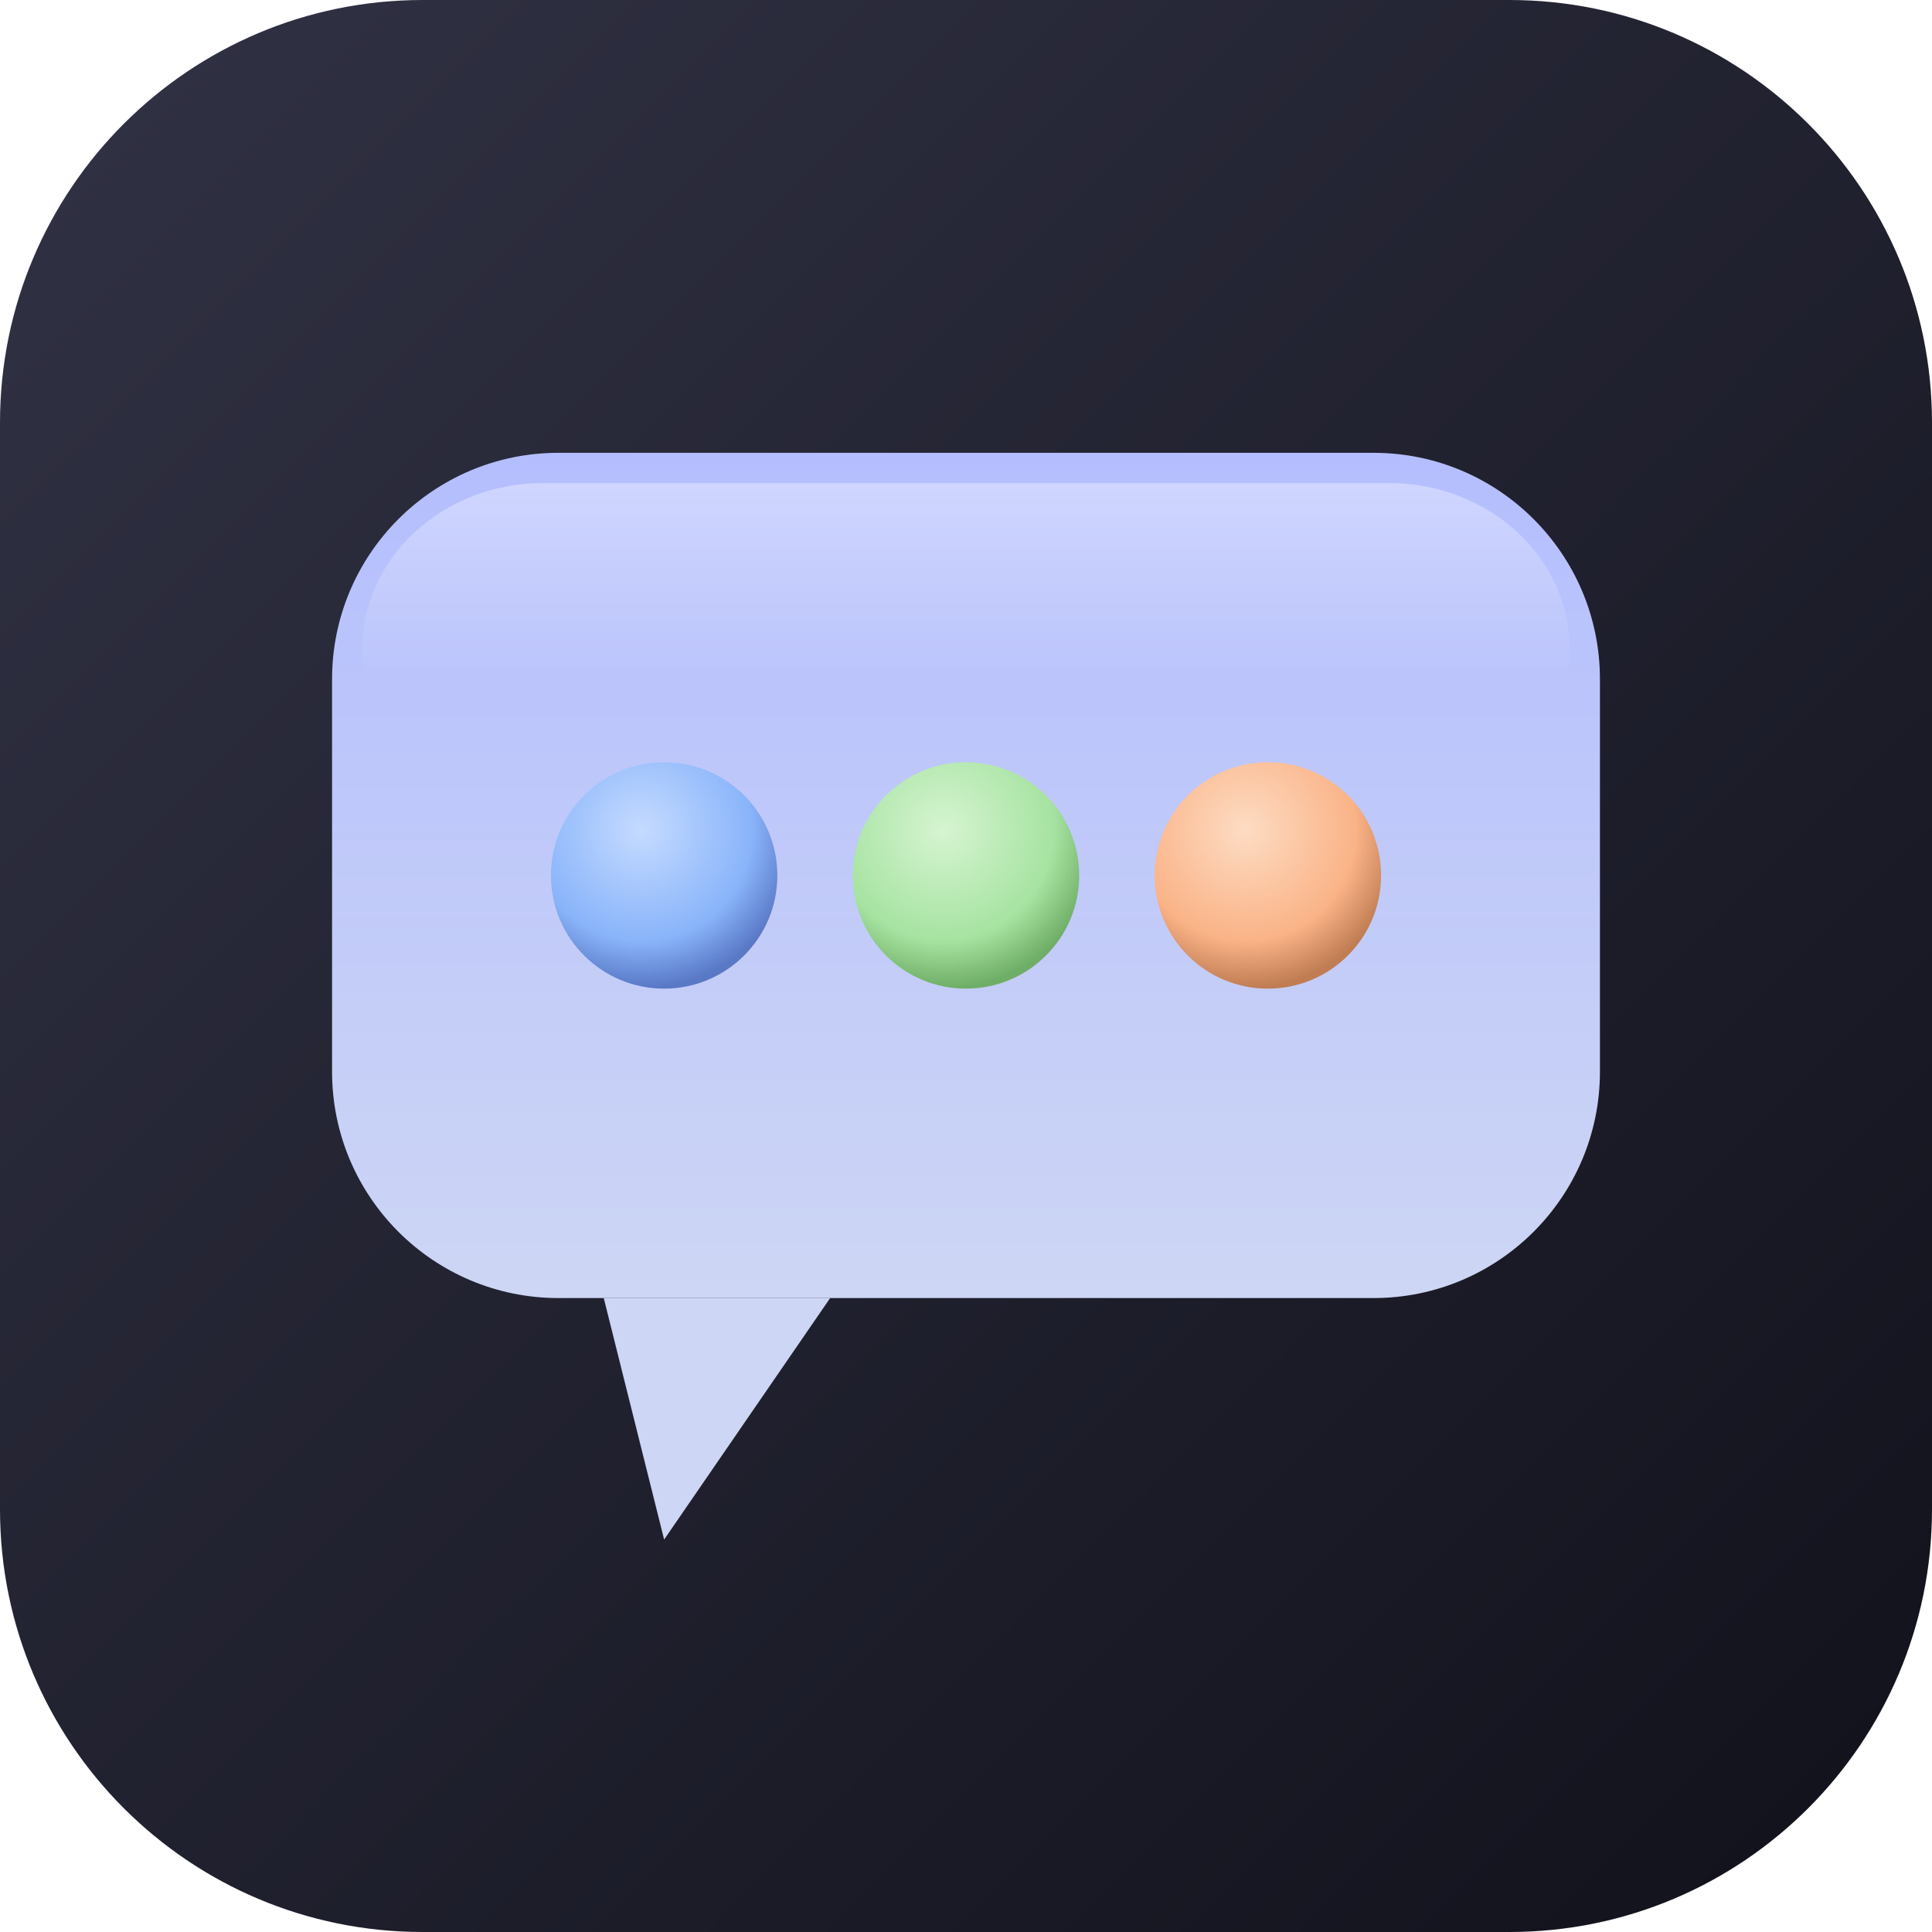
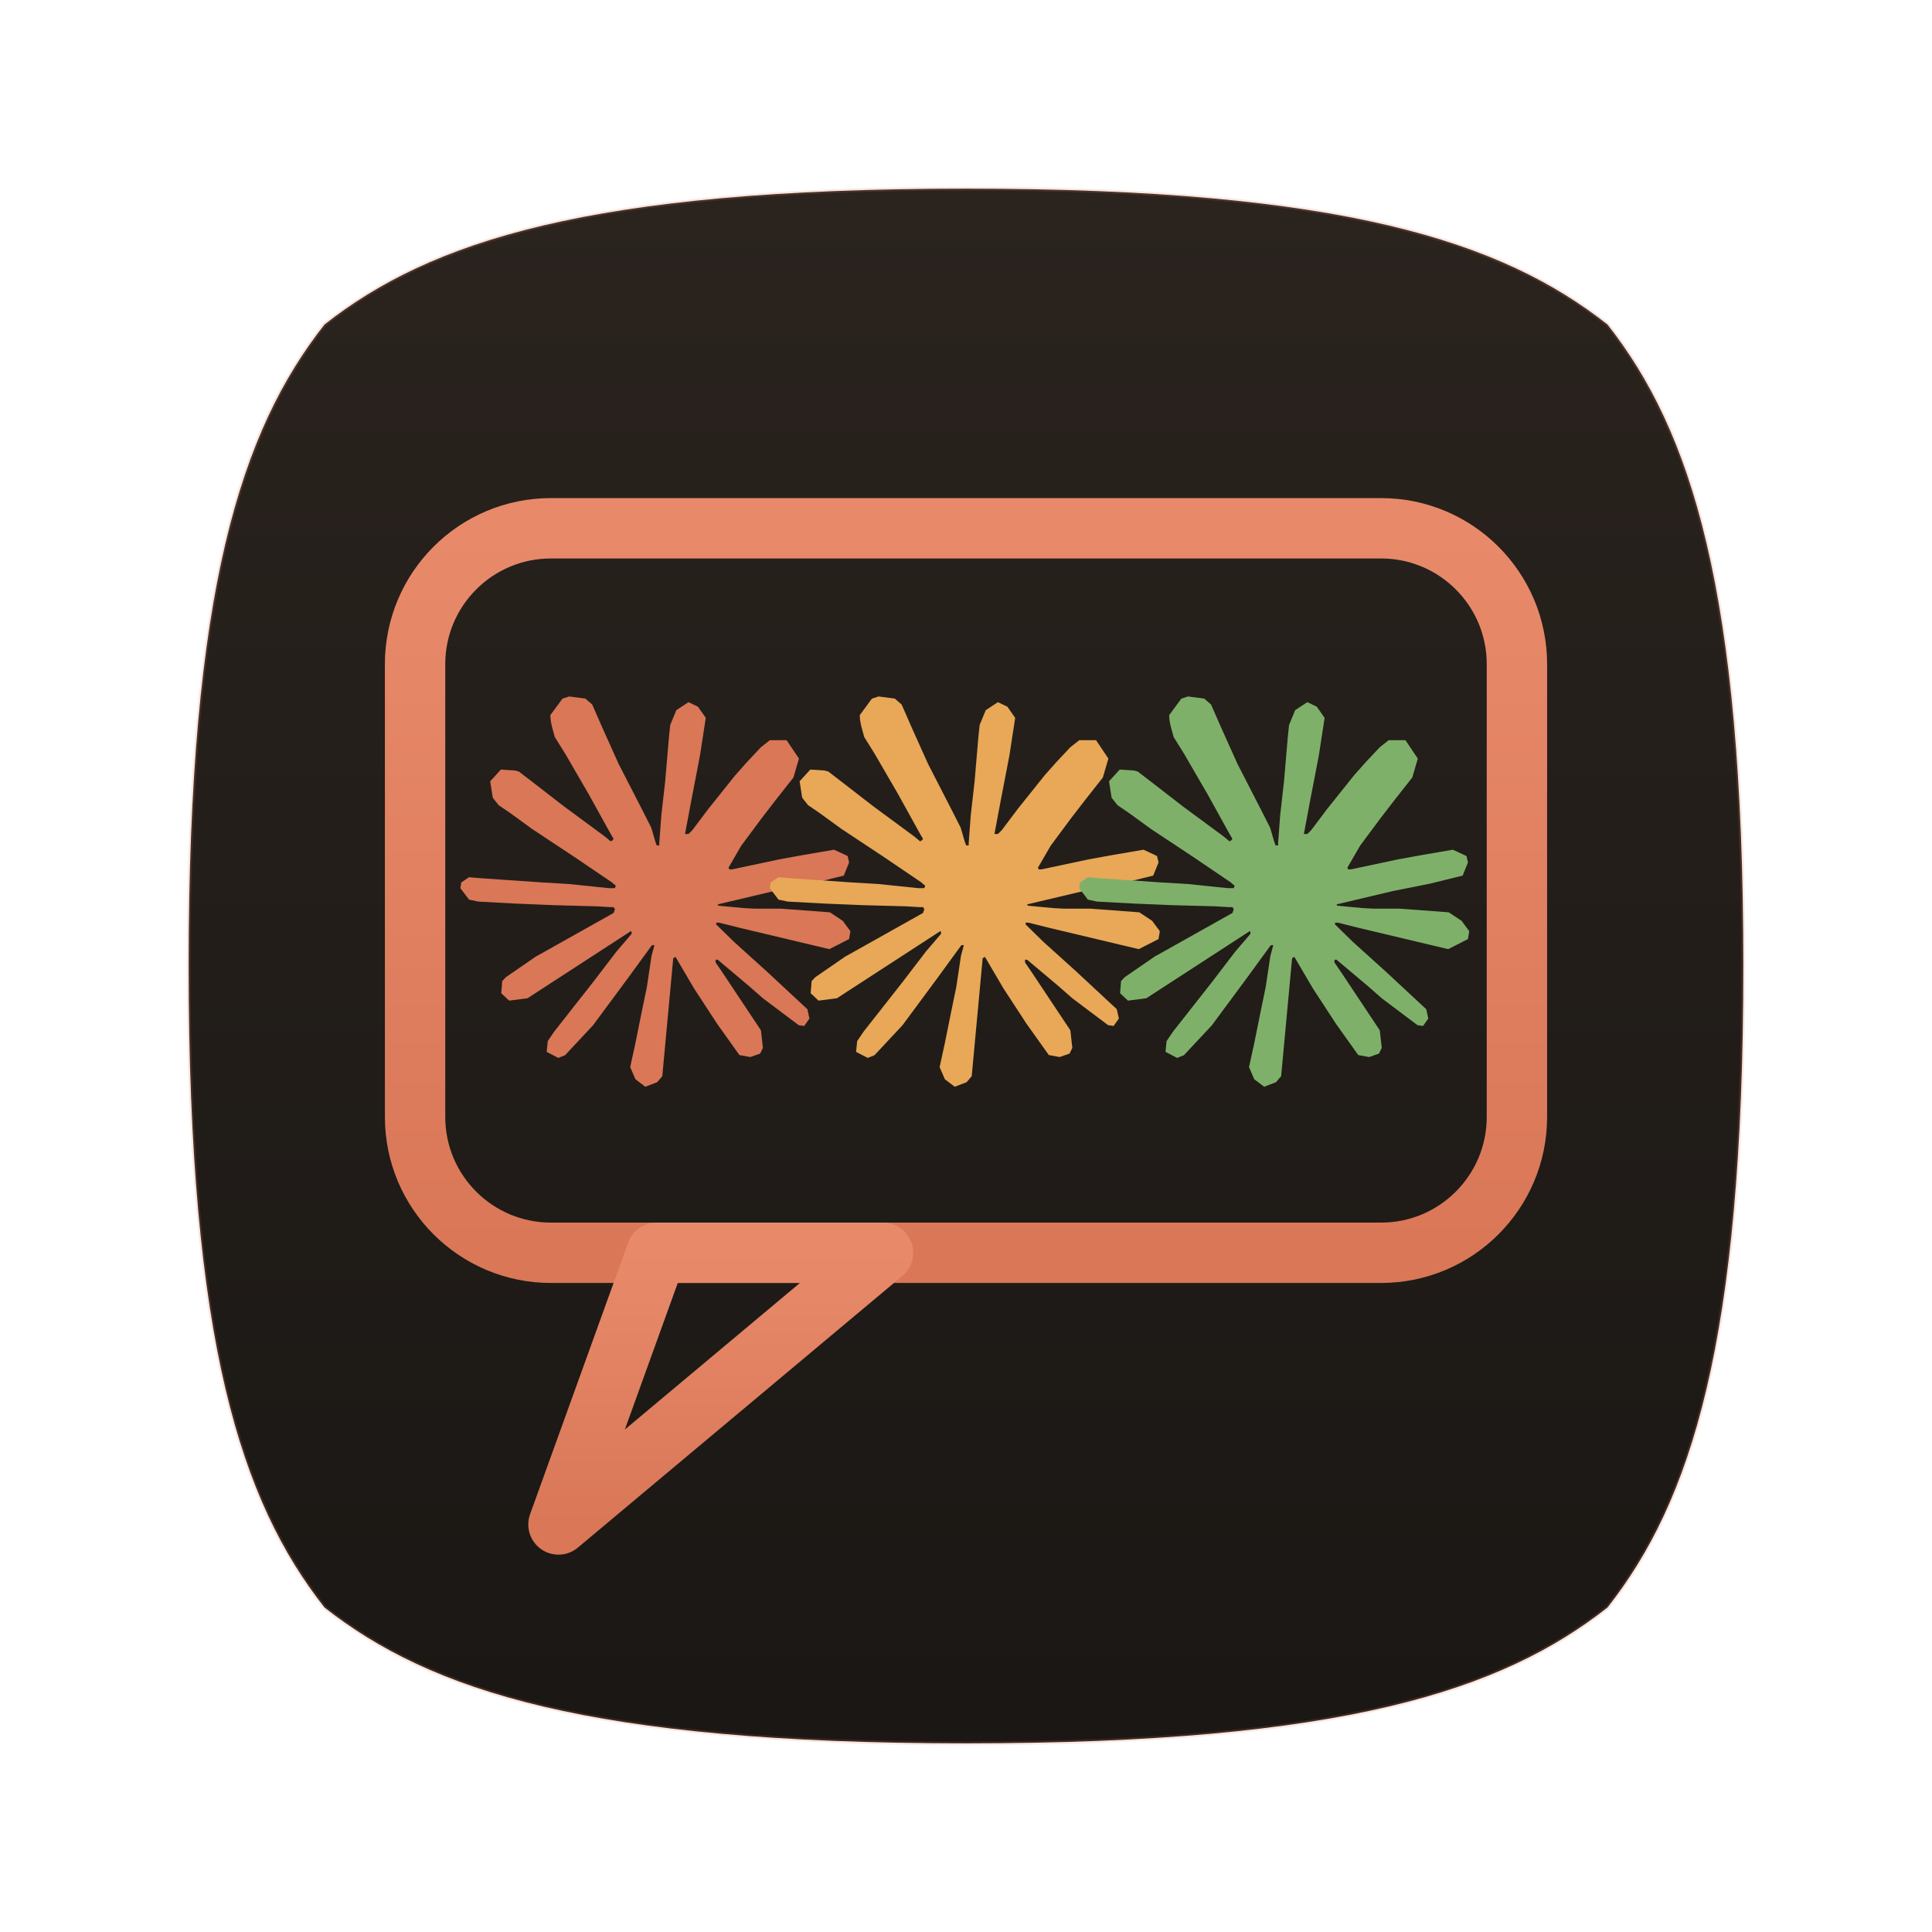
- <svg xmlns="http://www.w3.org/2000/svg" viewBox="0 0 128 128">
+ <svg xmlns="http://www.w3.org/2000/svg" width="1024" height="1024" viewBox="0 0 1024 1024">
  <defs>
-     <linearGradient id="bg" x1="0%" y1="0%" x2="100%" y2="100%">
-       <stop offset="0%" stop-color="#313244" />
-       <stop offset="100%" stop-color="#11111b" />
+     <linearGradient id="bg" x1="0" y1="0" x2="0" y2="1">
+       <stop offset="0%" stop-color="#2a231e" />
+       <stop offset="100%" stop-color="#1a1714" />
    </linearGradient>
-     <linearGradient id="bubble" x1="0%" y1="0%" x2="0%" y2="100%">
-       <stop offset="0%" stop-color="#b4befe" />
-       <stop offset="100%" stop-color="#cdd6f4" />
+     <linearGradient id="orangeStroke" x1="0" y1="0" x2="0" y2="1">
+       <stop offset="0%" stop-color="#e88a6a" />
+       <stop offset="100%" stop-color="#d97757" />
    </linearGradient>
-     <linearGradient id="sheen" x1="0%" y1="0%" x2="0%" y2="100%">
-       <stop offset="0%" stop-color="#ffffff" stop-opacity="0.35" />
-       <stop offset="60%" stop-color="#ffffff" stop-opacity="0" />
-     </linearGradient>
-     <radialGradient id="dot-blue" cx="40%" cy="30%" r="70%">
-       <stop offset="0%" stop-color="#c5dbff" />
-       <stop offset="70%" stop-color="#89b4fa" />
-       <stop offset="100%" stop-color="#5978c6" />
-     </radialGradient>
-     <radialGradient id="dot-green" cx="40%" cy="30%" r="70%">
-       <stop offset="0%" stop-color="#d6f4d1" />
-       <stop offset="70%" stop-color="#a6e3a1" />
-       <stop offset="100%" stop-color="#6fae66" />
-     </radialGradient>
-     <radialGradient id="dot-peach" cx="40%" cy="30%" r="70%">
-       <stop offset="0%" stop-color="#fddcc3" />
-       <stop offset="70%" stop-color="#fab387" />
-       <stop offset="100%" stop-color="#c07c52" />
-     </radialGradient>
+     <symbol id="claude" viewBox="0 0 1200 1200">
+       <path d="M 233.96 800.215 L 468.644 668.537 L 472.591 657.101 L 468.644 650.738 L 457.208 650.738 L 417.987 648.322 L 283.893 644.698 L 167.597 639.866 L 54.926 633.826 L 26.577 627.785 L 3.3e-05 592.752 L 2.738 575.275 L 26.577 559.248 L 60.725 562.228 L 136.188 567.383 L 249.423 575.195 L 331.57 580.027 L 453.262 592.671 L 472.591 592.671 L 475.329 584.859 L 468.725 580.027 L 463.571 575.195 L 346.389 495.785 L 219.544 411.866 L 153.101 363.544 L 117.181 339.06 L 99.06 316.107 L 91.248 266.014 L 123.866 230.094 L 167.678 233.074 L 178.873 236.054 L 223.248 270.201 L 318.04 343.57 L 441.826 434.738 L 459.946 449.799 L 467.195 444.644 L 468.081 441.02 L 459.946 427.409 L 392.617 305.718 L 320.779 181.933 L 288.805 130.631 L 280.349 99.866 C 277.369 87.221 275.195 76.591 275.195 63.624 L 312.322 13.208 L 332.859 6.604 L 382.389 13.208 L 403.248 31.329 L 434.014 101.718 L 483.866 212.537 L 561.181 363.221 L 583.812 407.919 L 595.893 449.315 L 600.403 461.96 L 608.215 461.96 L 608.215 454.712 L 614.577 369.826 L 626.336 265.611 L 637.772 131.517 L 641.718 93.745 L 660.403 48.483 L 697.53 24 L 726.524 37.852 L 750.363 72 L 747.06 94.067 L 732.886 186.201 L 705.101 330.524 L 686.98 427.168 L 697.53 427.168 L 709.611 415.087 L 758.497 350.175 L 840.644 247.49 L 876.886 206.738 L 919.168 161.718 L 946.309 140.295 L 997.611 140.295 L 1035.383 196.43 L 1018.47 254.416 L 965.638 321.423 L 921.826 378.202 L 859.007 462.765 L 819.785 530.416 L 823.409 535.812 L 832.752 534.926 L 974.658 504.725 L 1051.329 490.873 L 1142.819 475.168 L 1184.215 494.497 L 1188.725 514.148 L 1172.456 554.336 L 1074.604 578.497 L 959.839 601.45 L 788.94 641.879 L 786.846 643.409 L 789.262 646.389 L 866.255 653.638 L 899.195 655.409 L 979.812 655.409 L 1129.933 666.604 L 1169.154 692.537 L 1192.671 724.269 L 1188.725 748.43 L 1128.322 779.195 L 1046.819 759.866 L 856.591 714.604 L 791.356 698.336 L 782.336 698.336 L 782.336 703.732 L 836.698 756.886 L 936.322 846.846 L 1061.074 962.819 L 1067.436 991.49 L 1051.409 1014.121 L 1034.497 1011.705 L 924.886 929.235 L 882.604 892.108 L 786.846 811.49 L 780.483 811.49 L 780.483 819.946 L 802.55 852.242 L 919.087 1027.409 L 925.128 1081.128 L 916.671 1098.604 L 886.47 1109.154 L 853.289 1103.114 L 785.074 1007.356 L 714.685 899.517 L 657.906 802.872 L 650.98 806.819 L 617.477 1167.705 L 601.772 1186.148 L 565.53 1200 L 535.329 1177.047 L 519.302 1139.92 L 535.329 1066.551 L 554.658 970.792 L 570.362 894.685 L 584.537 800.134 L 592.993 768.725 L 592.43 766.631 L 585.503 767.517 L 514.228 865.369 L 405.826 1011.866 L 320.054 1103.678 L 299.517 1111.812 L 263.92 1093.369 L 267.221 1060.43 L 287.114 1031.114 L 405.826 880.107 L 477.423 786.524 L 523.651 732.483 L 523.329 724.671 L 520.591 724.671 L 205.289 929.396 L 149.154 936.644 L 124.993 914.014 L 127.973 876.886 L 139.409 864.805 L 234.201 799.57 L 233.879 799.893 Z" />
+     </symbol>
  </defs>
-   <rect x="0" y="0" width="128" height="128" rx="28" ry="28" fill="url(#bg)" />
-   <rect x="22" y="30" width="84" height="56" rx="15" ry="15" fill="url(#bubble)" />
-   <path d="M 40 86 L 55 86 L 44 102 Z" fill="#cdd6f4" />
-   <rect x="24" y="32" width="80" height="22" rx="12" ry="12" fill="url(#sheen)" />
-   <circle cx="44" cy="58" r="7.5" fill="url(#dot-blue)" />
-   <circle cx="64" cy="58" r="7.5" fill="url(#dot-green)" />
-   <circle cx="84" cy="58" r="7.5" fill="url(#dot-peach)" />
+   <path d="     M 512 100     C 312 100, 228 128, 172 172     C 128 228, 100 312, 100 512     C 100 712, 128 796, 172 852     C 228 896, 312 924, 512 924     C 712 924, 796 896, 852 852     C 896 796, 924 712, 924 512     C 924 312, 896 228, 852 172     C 796 128, 712 100, 512 100 Z" fill="url(#bg)" />
+   <path d="     M 512 100     C 312 100, 228 128, 172 172     C 128 228, 100 312, 100 512     C 100 712, 128 796, 172 852     C 228 896, 312 924, 512 924     C 712 924, 796 896, 852 852     C 896 796, 924 712, 924 512     C 924 312, 896 228, 852 172     C 796 128, 712 100, 512 100 Z" fill="none" stroke="rgba(217, 119, 87, 0.18)" stroke-width="2" />
+   <rect x="220" y="280" width="584" height="384" rx="72" ry="72" fill="none" stroke="url(#orangeStroke)" stroke-width="32" stroke-linejoin="round" />
+   <path d="     M 348 664     L 296 808     L 468 664 Z" fill="none" stroke="url(#orangeStroke)" stroke-width="32" stroke-linejoin="round" stroke-linecap="round" />
+   <g transform="translate(244, 368)">
+     <use href="#claude" width="208" height="208" fill="#d97757" />
+   </g>
+   <g transform="translate(408, 368)">
+     <use href="#claude" width="208" height="208" fill="#e8a857" />
+   </g>
+   <g transform="translate(572, 368)">
+     <use href="#claude" width="208" height="208" fill="#7fb069" />
+   </g>
</svg>
